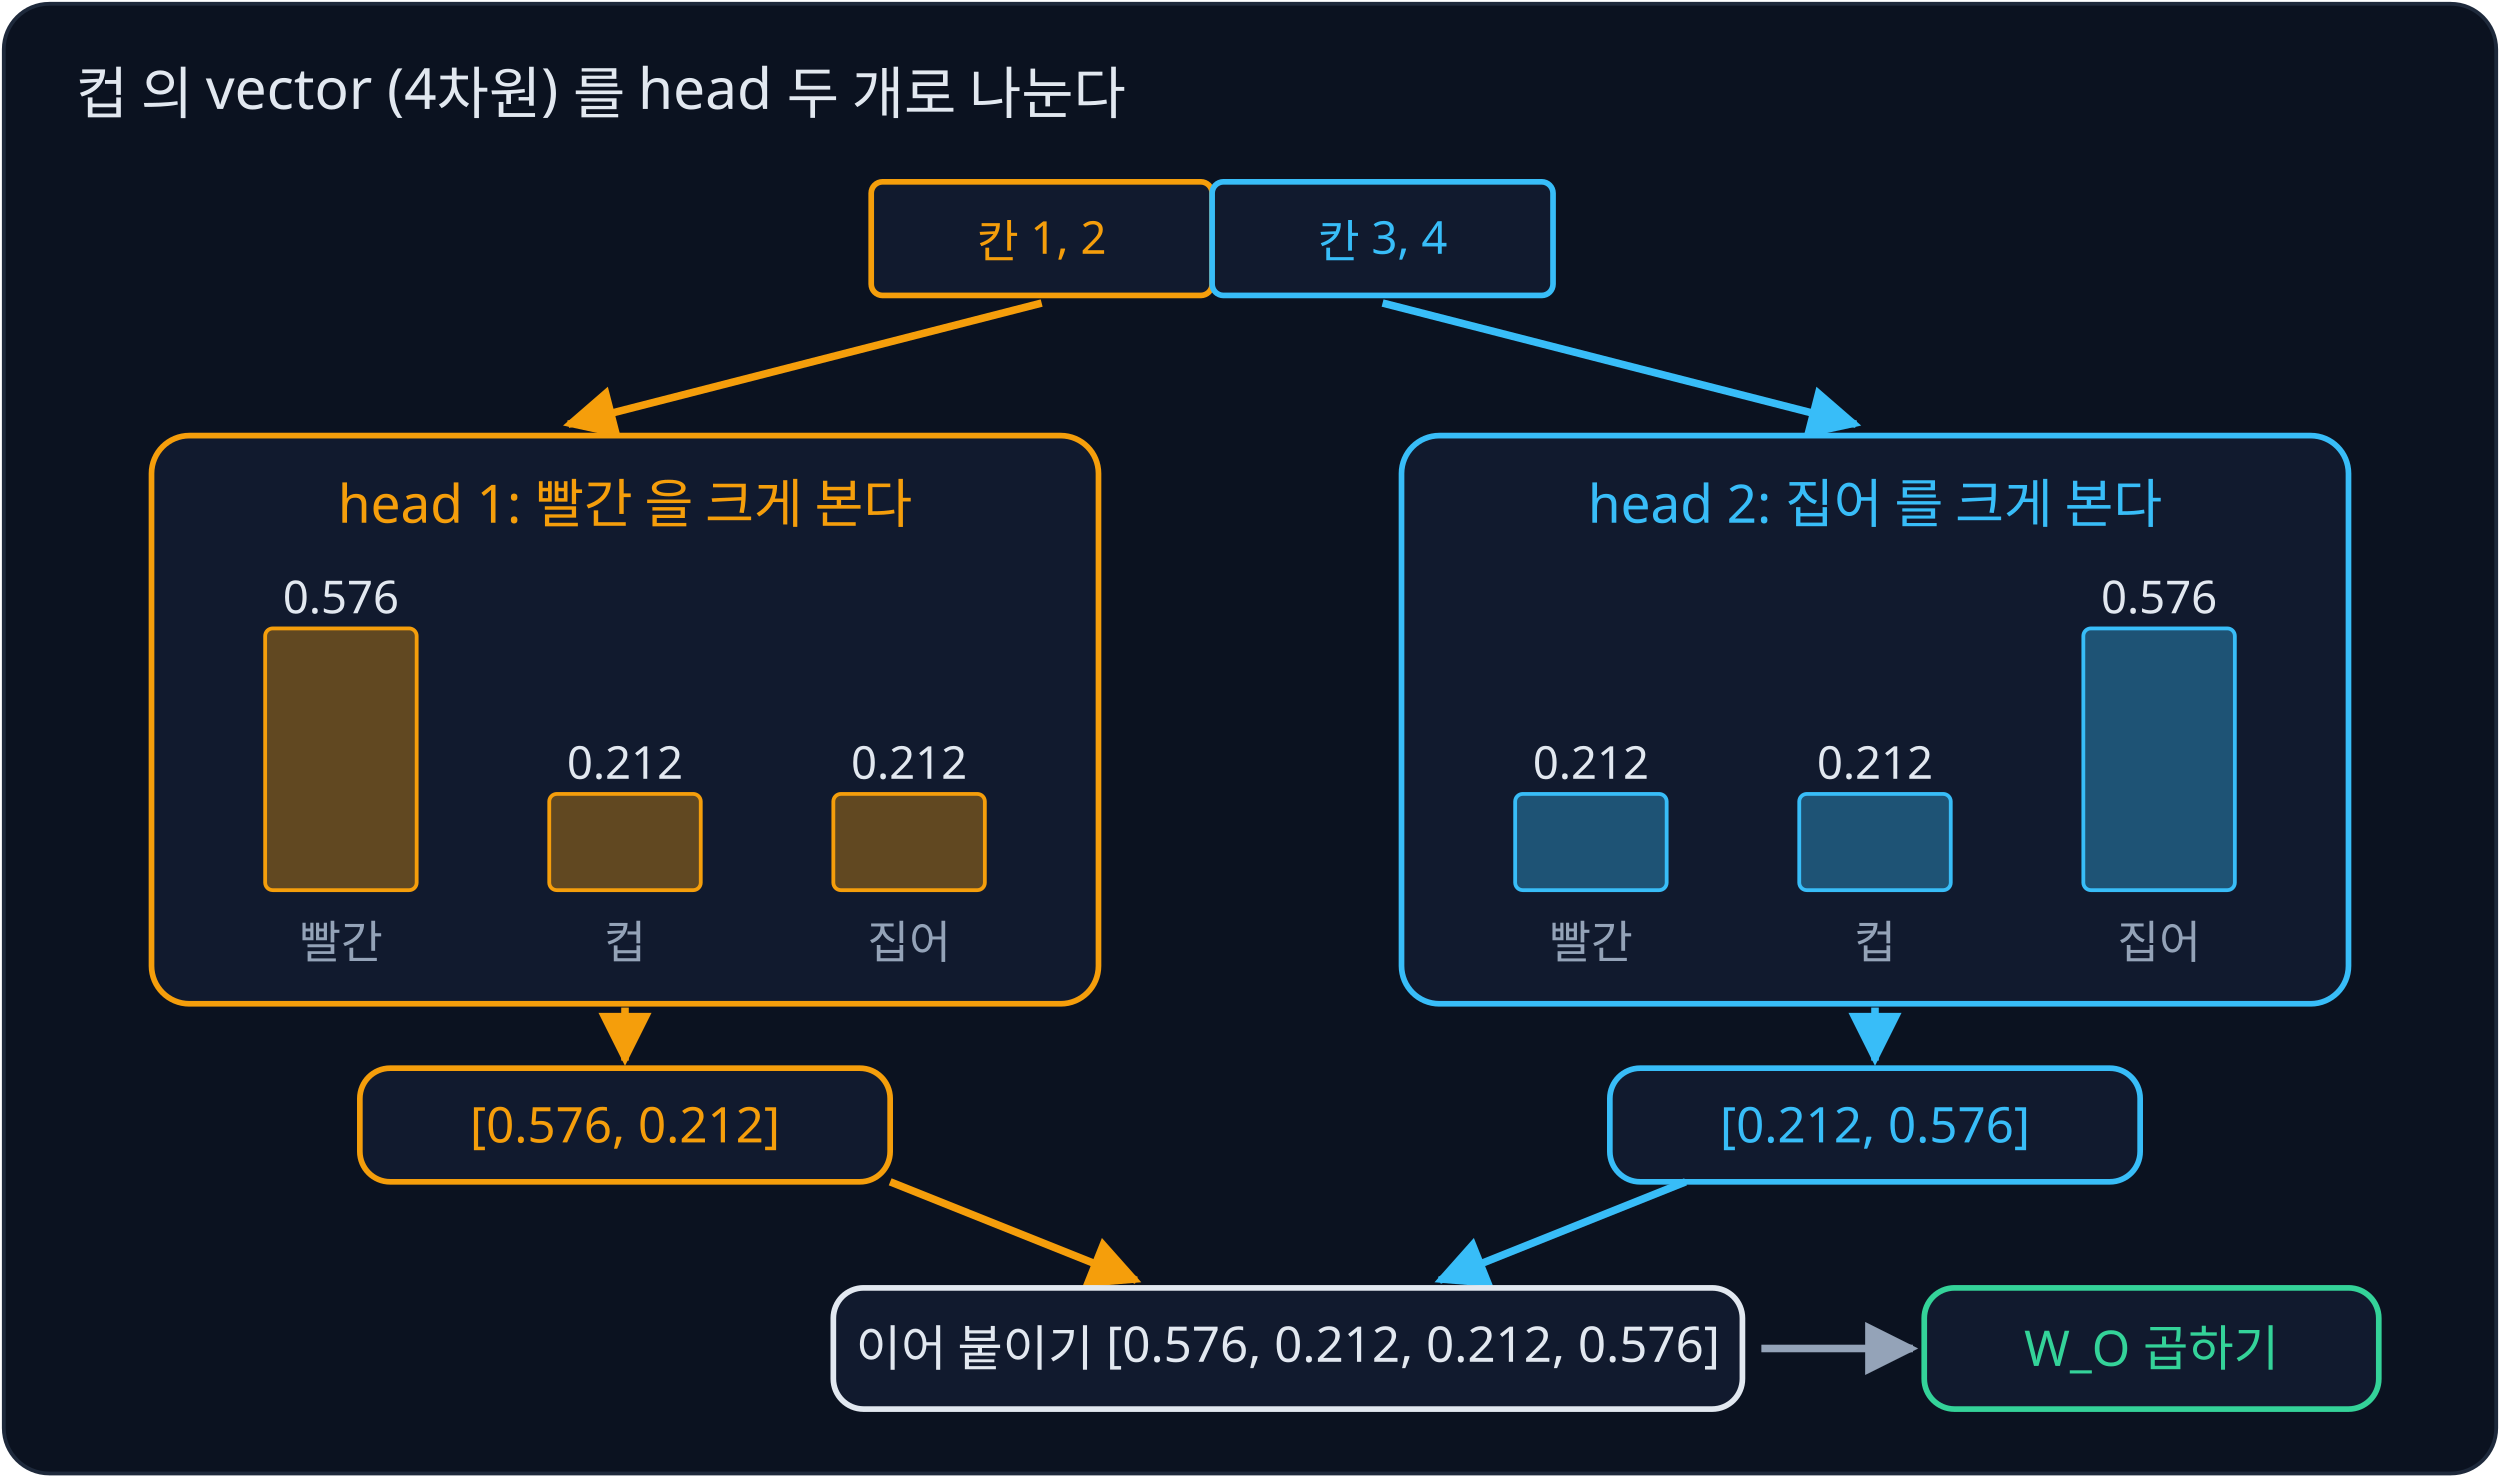
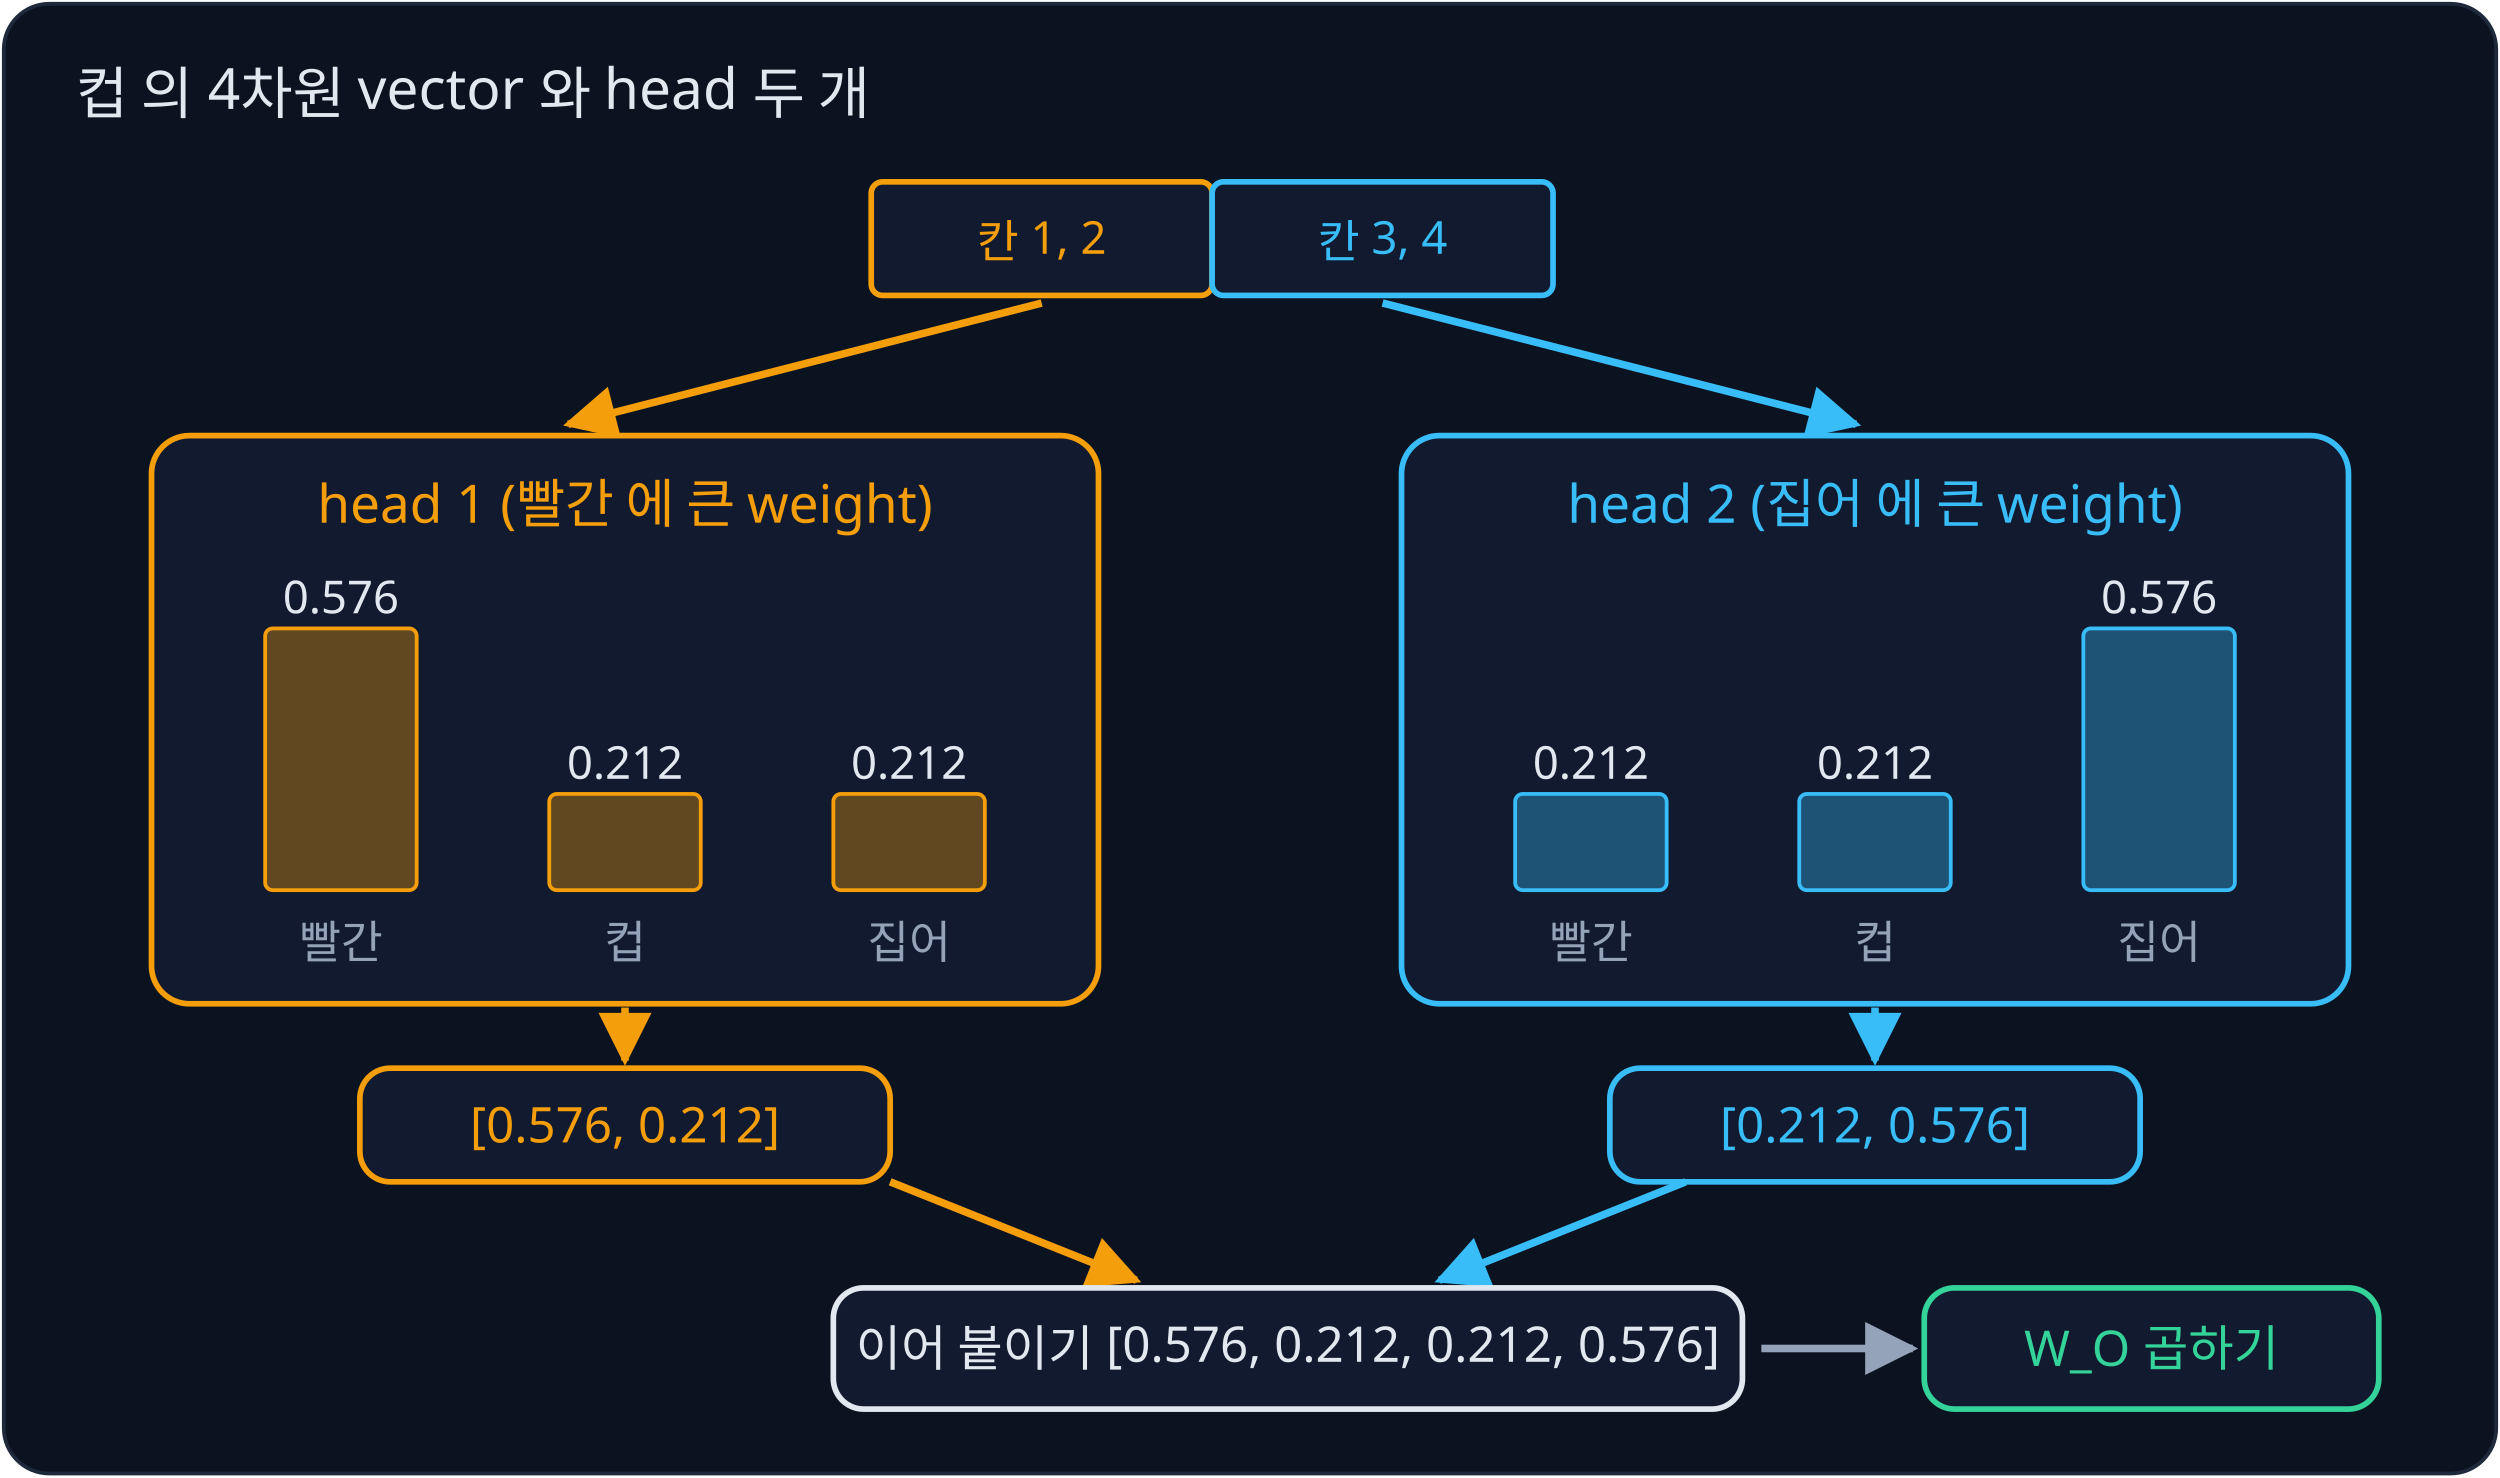
<svg xmlns="http://www.w3.org/2000/svg" viewBox="0 0 660 390" font-family="Pretendard, 'Apple SD Gothic Neo', 'Noto Sans KR', system-ui, sans-serif">
  <defs>
    <marker id="a94a3b8" viewBox="0 0 10 10" refX="9" refY="5" markerWidth="7" markerHeight="7" orient="auto-start-reverse">
      <path d="M0,0 L10,5 L0,10 z" fill="#94a3b8" />
    </marker>
    <marker id="af59e0b" viewBox="0 0 10 10" refX="9" refY="5" markerWidth="7" markerHeight="7" orient="auto-start-reverse">
      <path d="M0,0 L10,5 L0,10 z" fill="#f59e0b" />
    </marker>
    <marker id="a38bdf8" viewBox="0 0 10 10" refX="9" refY="5" markerWidth="7" markerHeight="7" orient="auto-start-reverse">
      <path d="M0,0 L10,5 L0,10 z" fill="#38bdf8" />
    </marker>
    <marker id="a34d399" viewBox="0 0 10 10" refX="9" refY="5" markerWidth="7" markerHeight="7" orient="auto-start-reverse">
      <path d="M0,0 L10,5 L0,10 z" fill="#34d399" />
    </marker>
    <marker id="af87171" viewBox="0 0 10 10" refX="9" refY="5" markerWidth="7" markerHeight="7" orient="auto-start-reverse">
      <path d="M0,0 L10,5 L0,10 z" fill="#f87171" />
    </marker>
    <marker id="aa78bfa" viewBox="0 0 10 10" refX="9" refY="5" markerWidth="7" markerHeight="7" orient="auto-start-reverse">
      <path d="M0,0 L10,5 L0,10 z" fill="#a78bfa" />
    </marker>
  </defs>
  <rect x="1" y="1" width="658" height="388" rx="12" fill="#0b1220" stroke="#1e293b" />
-   <text x="20.0" y="30.0" fill="#e2e8f0" font-size="15" text-anchor="start">컵 의 vector (4차원) 를 head 두 개로 나눈다</text>
+   <text x="20.0" y="30.0" fill="#e2e8f0" font-size="15" text-anchor="start">컵 의 4차원 vector 와 head 두 개</text>
  <rect x="230.0" y="48.0" width="90.0" height="30.0" rx="3" fill="#111a2e" stroke="#f59e0b" stroke-width="1.5" />
  <rect x="320.0" y="48.0" width="90.0" height="30.0" rx="3" fill="#111a2e" stroke="#38bdf8" stroke-width="1.5" />
  <text x="275.0" y="68.0" fill="#f59e0b" font-size="12" text-anchor="middle">칸 1, 2</text>
  <text x="365.0" y="68.0" fill="#38bdf8" font-size="12" text-anchor="middle">칸 3, 4</text>
  <line x1="275.0" y1="80.0" x2="150.0" y2="112.0" stroke="#f59e0b" stroke-width="2" marker-end="url(#af59e0b)" />
  <line x1="365.0" y1="80.0" x2="490.0" y2="112.0" stroke="#38bdf8" stroke-width="2" marker-end="url(#a38bdf8)" />
  <rect x="40.0" y="115.0" width="250.0" height="150.0" rx="10" fill="#111a2e" stroke="#f59e0b" stroke-width="1.5" />
-   <text x="165.0" y="138.0" fill="#f59e0b" font-size="14" text-anchor="middle">head 1: 빨간 을 크게 본다</text>
+   <text x="165.0" y="138.0" fill="#f59e0b" font-size="14" text-anchor="middle">head 1 (빨간 에 큰 weight)</text>
  <rect x="70.0" y="165.9" width="40.0" height="69.1" rx="2" fill="#f59e0b" fill-opacity="0.35" stroke="#f59e0b" stroke-width="1" />
  <text x="90.0" y="161.9" fill="#e2e8f0" font-size="12" text-anchor="middle">0.576</text>
  <text x="90.0" y="253.0" fill="#94a3b8" font-size="12" text-anchor="middle">빨간</text>
  <rect x="145.0" y="209.6" width="40.0" height="25.4" rx="2" fill="#f59e0b" fill-opacity="0.35" stroke="#f59e0b" stroke-width="1" />
  <text x="165.0" y="205.6" fill="#e2e8f0" font-size="12" text-anchor="middle">0.212</text>
  <text x="165.0" y="253.0" fill="#94a3b8" font-size="12" text-anchor="middle">컵</text>
  <rect x="220.0" y="209.6" width="40.0" height="25.4" rx="2" fill="#f59e0b" fill-opacity="0.35" stroke="#f59e0b" stroke-width="1" />
  <text x="240.0" y="205.6" fill="#e2e8f0" font-size="12" text-anchor="middle">0.212</text>
  <text x="240.0" y="253.0" fill="#94a3b8" font-size="12" text-anchor="middle">집어</text>
  <rect x="95.0" y="282.0" width="140.0" height="30.0" rx="8" fill="#111a2e" stroke="#f59e0b" stroke-width="1.5" />
  <text x="165.0" y="301.6" fill="#f59e0b" font-size="13" text-anchor="middle">[0.576, 0.212]</text>
  <line x1="165.0" y1="266.0" x2="165.0" y2="280.0" stroke="#f59e0b" stroke-width="2" marker-end="url(#af59e0b)" />
  <rect x="370.0" y="115.0" width="250.0" height="150.0" rx="10" fill="#111a2e" stroke="#38bdf8" stroke-width="1.5" />
-   <text x="495.0" y="138.0" fill="#38bdf8" font-size="14" text-anchor="middle">head 2: 집어 를 크게 본다</text>
+   <text x="495.0" y="138.0" fill="#38bdf8" font-size="14" text-anchor="middle">head 2 (집어 에 큰 weight)</text>
  <rect x="400.0" y="209.6" width="40.0" height="25.4" rx="2" fill="#38bdf8" fill-opacity="0.35" stroke="#38bdf8" stroke-width="1" />
  <text x="420.0" y="205.6" fill="#e2e8f0" font-size="12" text-anchor="middle">0.212</text>
  <text x="420.0" y="253.0" fill="#94a3b8" font-size="12" text-anchor="middle">빨간</text>
  <rect x="475.0" y="209.6" width="40.0" height="25.4" rx="2" fill="#38bdf8" fill-opacity="0.35" stroke="#38bdf8" stroke-width="1" />
  <text x="495.0" y="205.6" fill="#e2e8f0" font-size="12" text-anchor="middle">0.212</text>
  <text x="495.0" y="253.0" fill="#94a3b8" font-size="12" text-anchor="middle">컵</text>
  <rect x="550.0" y="165.9" width="40.0" height="69.1" rx="2" fill="#38bdf8" fill-opacity="0.35" stroke="#38bdf8" stroke-width="1" />
  <text x="570.0" y="161.9" fill="#e2e8f0" font-size="12" text-anchor="middle">0.576</text>
  <text x="570.0" y="253.0" fill="#94a3b8" font-size="12" text-anchor="middle">집어</text>
  <rect x="425.0" y="282.0" width="140.0" height="30.0" rx="8" fill="#111a2e" stroke="#38bdf8" stroke-width="1.5" />
  <text x="495.0" y="301.6" fill="#38bdf8" font-size="13" text-anchor="middle">[0.212, 0.576]</text>
  <line x1="495.0" y1="266.0" x2="495.0" y2="280.0" stroke="#38bdf8" stroke-width="2" marker-end="url(#a38bdf8)" />
  <line x1="235.0" y1="312.0" x2="300.0" y2="338.0" stroke="#f59e0b" stroke-width="2" marker-end="url(#af59e0b)" />
  <line x1="445.0" y1="312.0" x2="380.0" y2="338.0" stroke="#38bdf8" stroke-width="2" marker-end="url(#a38bdf8)" />
  <rect x="220.0" y="340.0" width="240.0" height="32.0" rx="8" fill="#111a2e" stroke="#e2e8f0" stroke-width="1.5" />
  <text x="340.0" y="360.6" fill="#e2e8f0" font-size="13" text-anchor="middle">이어 붙이기 [0.576, 0.212, 0.212, 0.576]</text>
  <line x1="465.0" y1="356.0" x2="505.0" y2="356.0" stroke="#94a3b8" stroke-width="2" marker-end="url(#a94a3b8)" />
  <rect x="508.0" y="340.0" width="120.0" height="32.0" rx="8" fill="#111a2e" stroke="#34d399" stroke-width="1.5" />
  <text x="568.0" y="360.6" fill="#34d399" font-size="13" text-anchor="middle">W_O 곱하기</text>
</svg>
